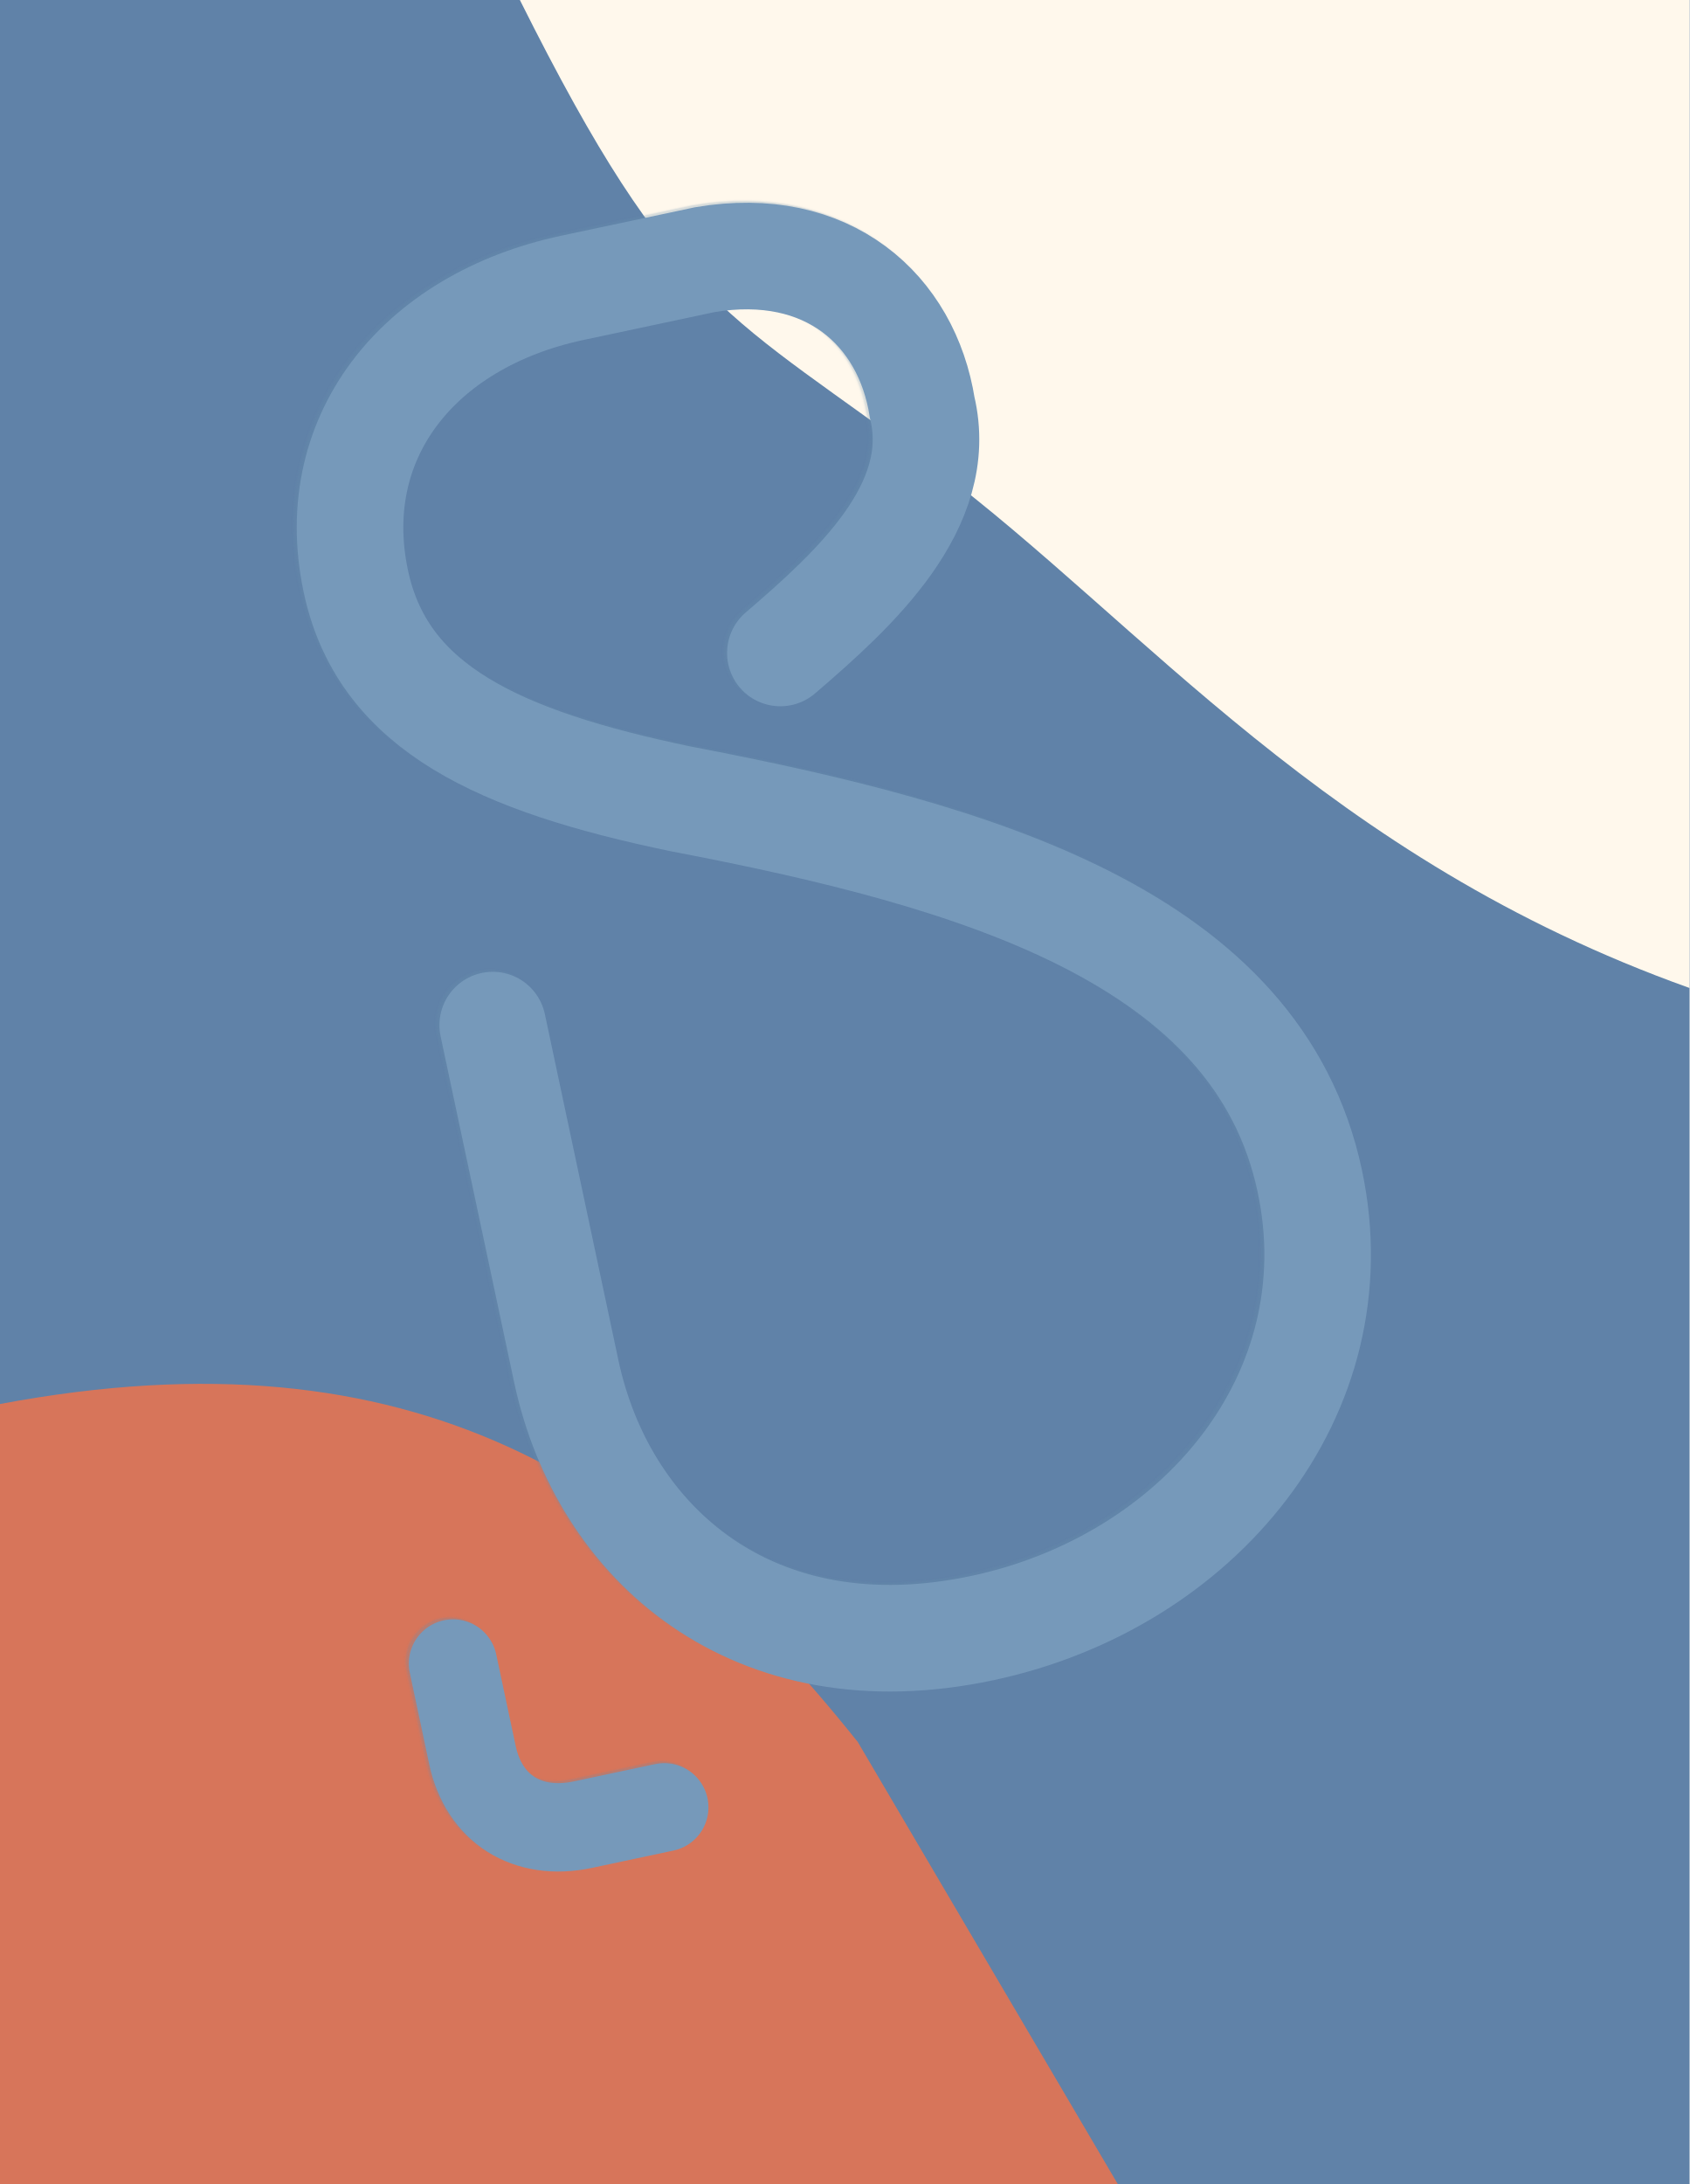
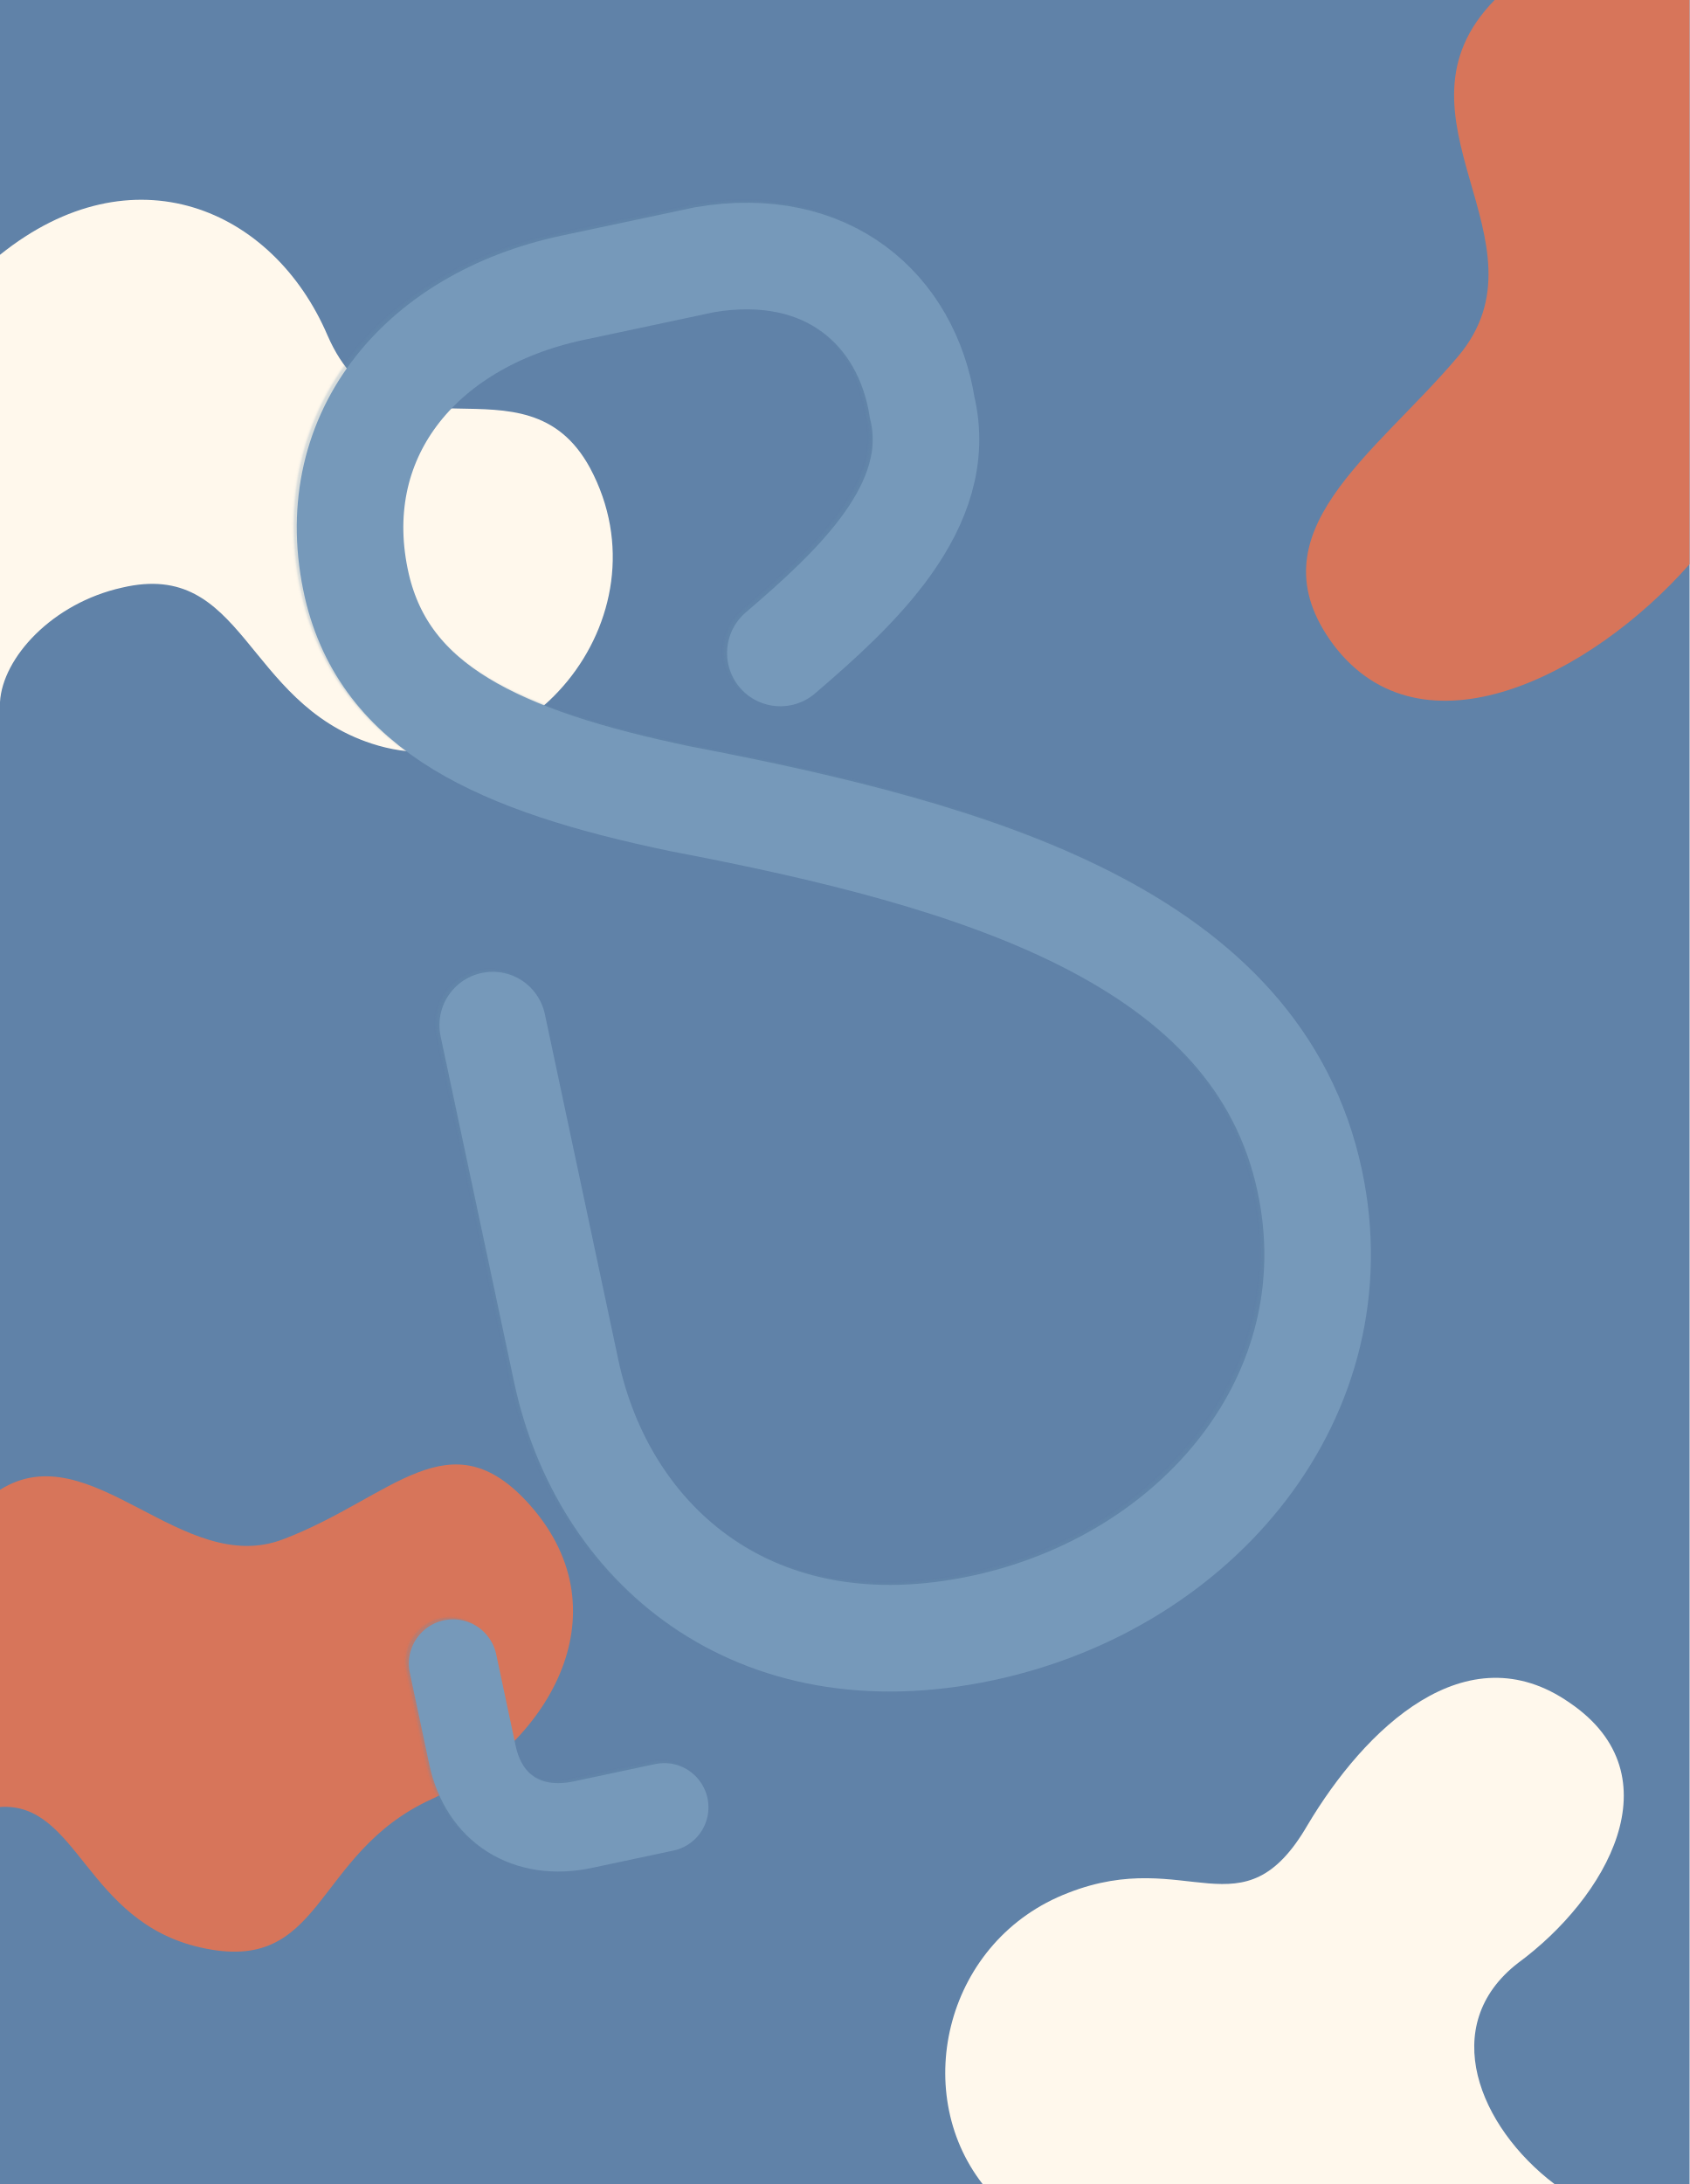
<svg xmlns="http://www.w3.org/2000/svg" width="650" height="840" viewBox="320 230 650 840">
  <defs>
    <filter id="relief" x="-15%" y="-15%" width="130%" height="130%" color-interpolation-filters="sRGB">
      <feDropShadow dx="1" dy="3" stdDeviation="0.6" flood-color="#061725" flood-opacity="0.9" />
      <feDropShadow dx="-1" dy="-1" stdDeviation="0.4" flood-color="#698eaa" flood-opacity="0.27" />
    </filter>
  </defs>
  <path fill="#6082a8" d="M320 230H970V1070H320Z" />
-   <path fill="#d7755a" d="M320 770C480 740 570 800 650 900L750 1070H320Z" />
-   <path fill="#fff8ec" d="M520 230H970V610C830 560 760 470 680 410S580 350 520 230Z" />
+   <path fill="#fff8ec" d="M320 328C371 287 425 310 446 359C469 412 522 364 547 410C578 468 521 535 463 516C414 500 414 445 367 456C340 462 321 483 320 500Z" />
+   <path fill="#d7755a" d="M895 230C851 275 918 323 881 367C849 405 801 435 833 478C867 523 932 490 970 447V230Z" />
+   <path fill="#d7755a" d="M320 803C355 781 390 837 429 822C471 806 493 774 524 809C561 851 530 902 486 922C440 943 445 990 397 979C353 969 350 923 320 925Z" />
+   <path fill="#fff8ec" d="M698 1070C670 1034 684 976 731 958C777 940 798 975 823 932C845 895 884 857 924 885C965 913 938 960 904 985C873 1009 889 1048 918 1070Z" />
  <g transform="rotate(-12 620 610)" fill="none" stroke="#7699ba" stroke-linecap="round" filter="url(#relief)">
    <path d="M647 484 C680 466 721 442 720 403 C722 365 698 332 650 330 L598 330 C537 330 492 367 493 425 C494 473 532 502 598 531 C705 576 804 629 804 725 C804 809 730 867 645 867 C555 867 509 805 509 737 L509 601" stroke-width="41" />
    <path d="M443 838 L443 874 C443 895 457 909 479 909 L511 909" stroke-width="34" />
  </g>
</svg>
